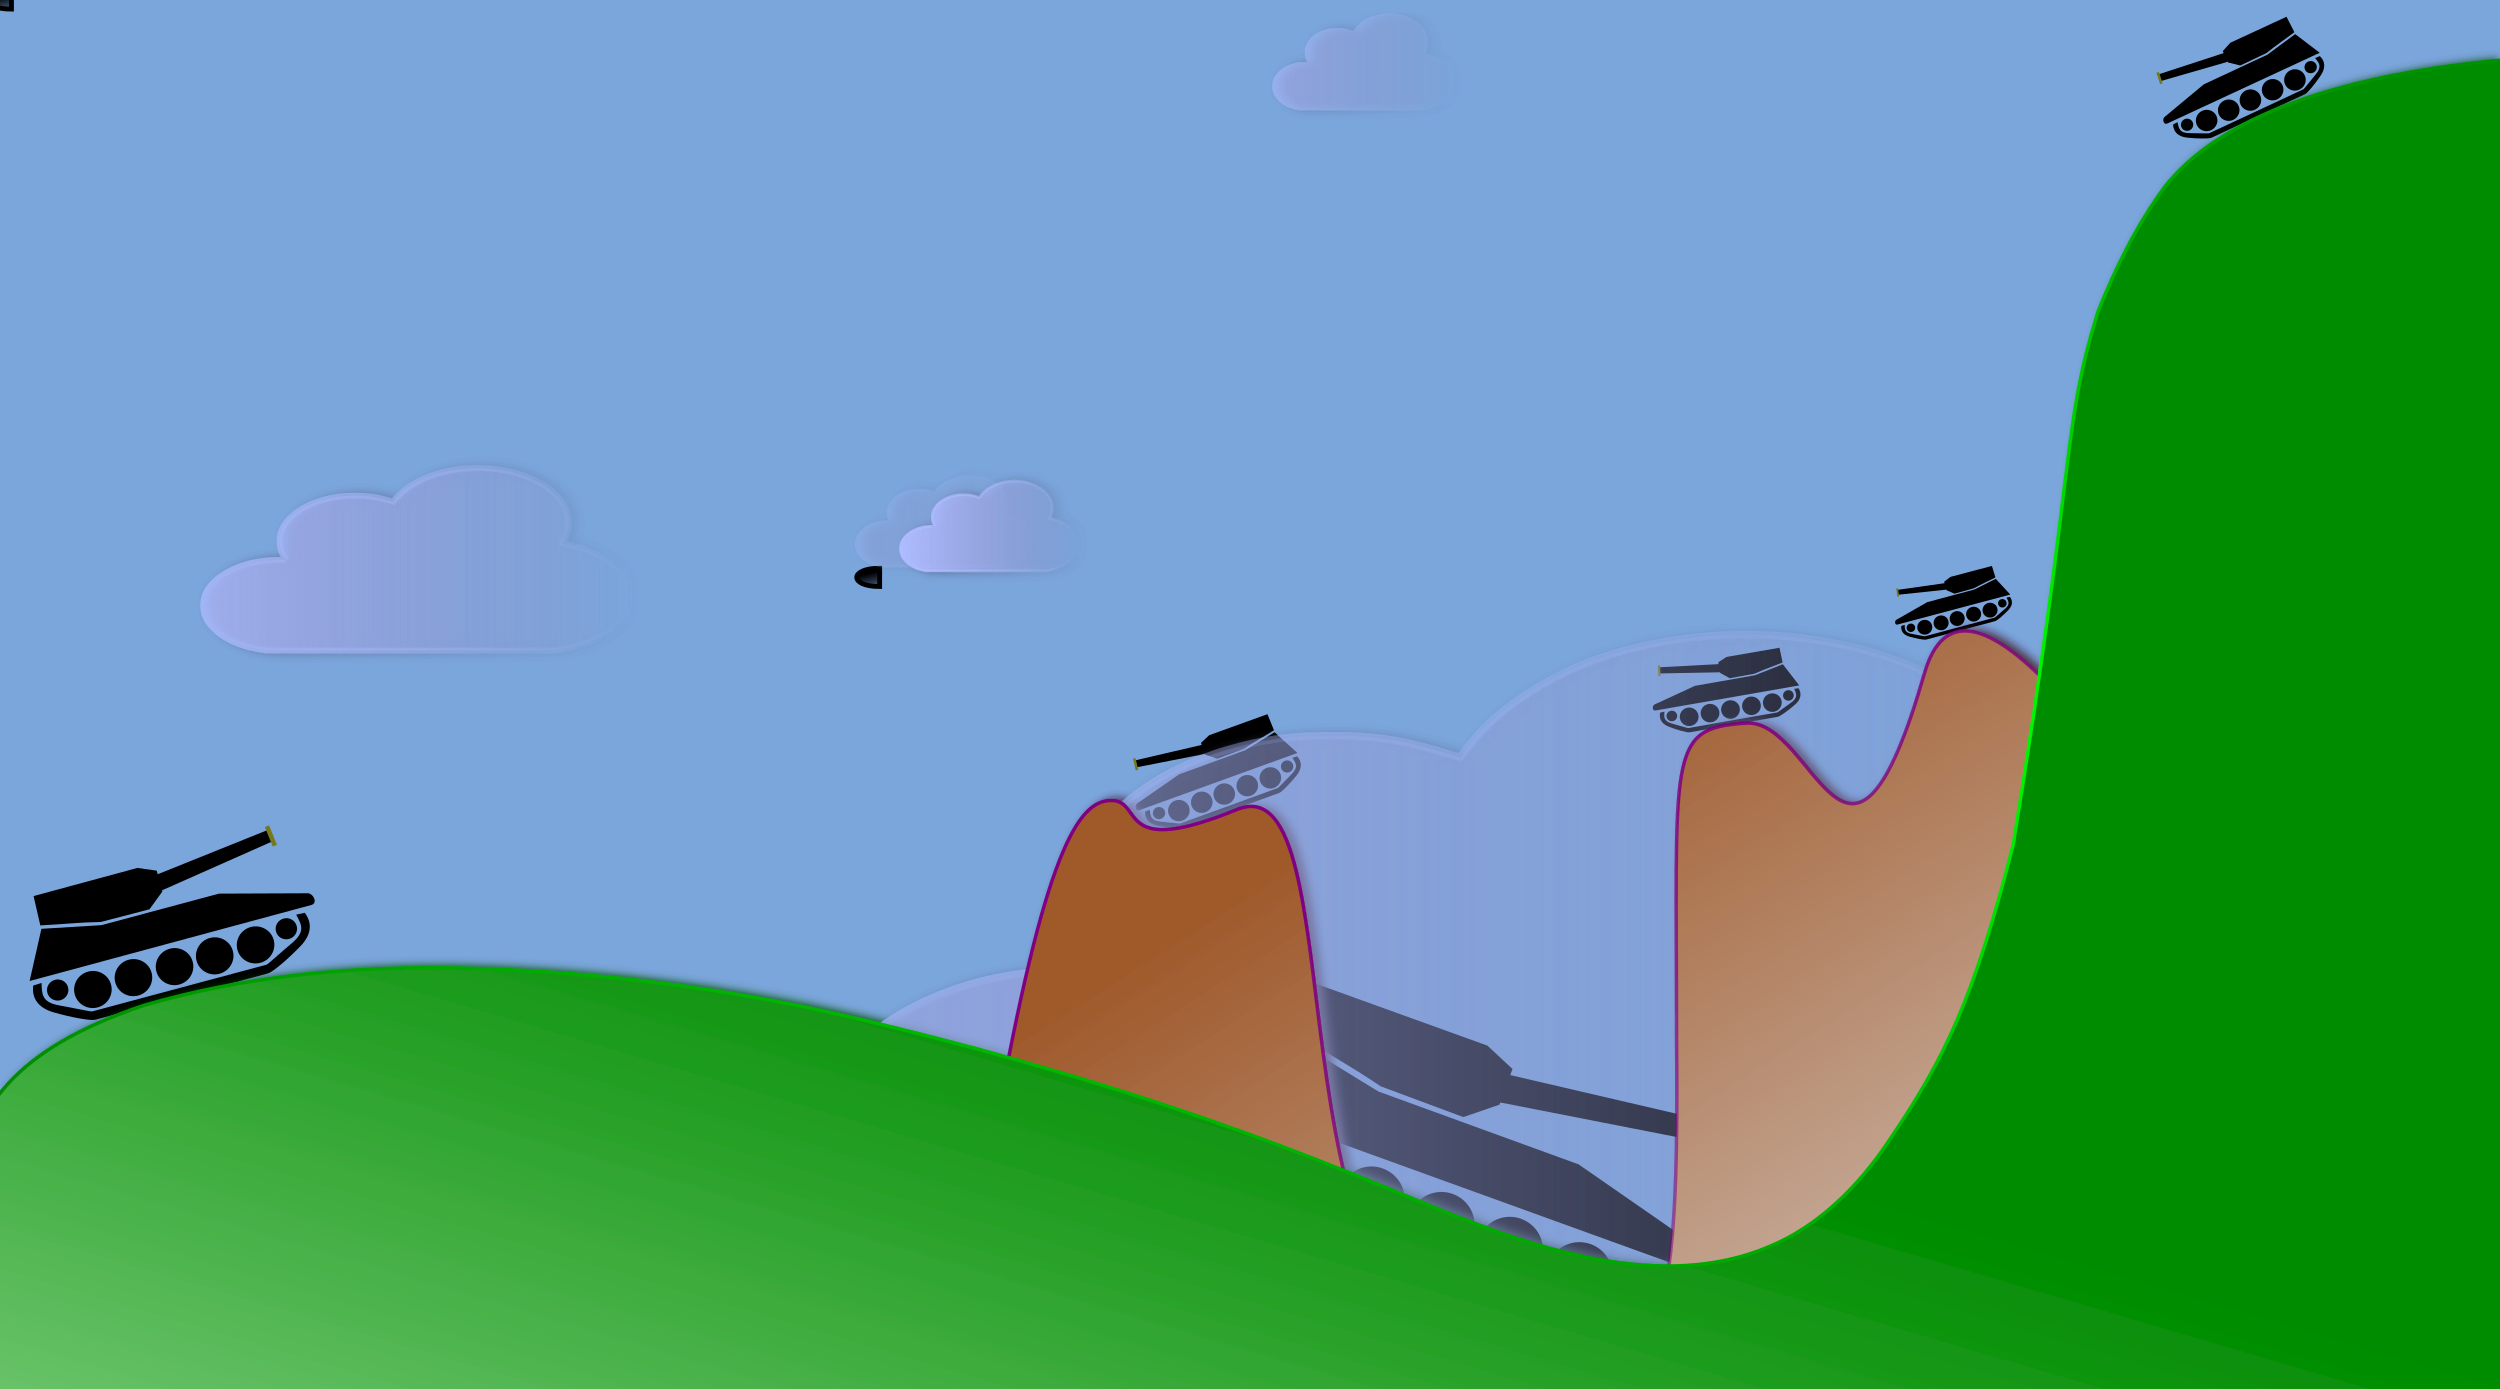
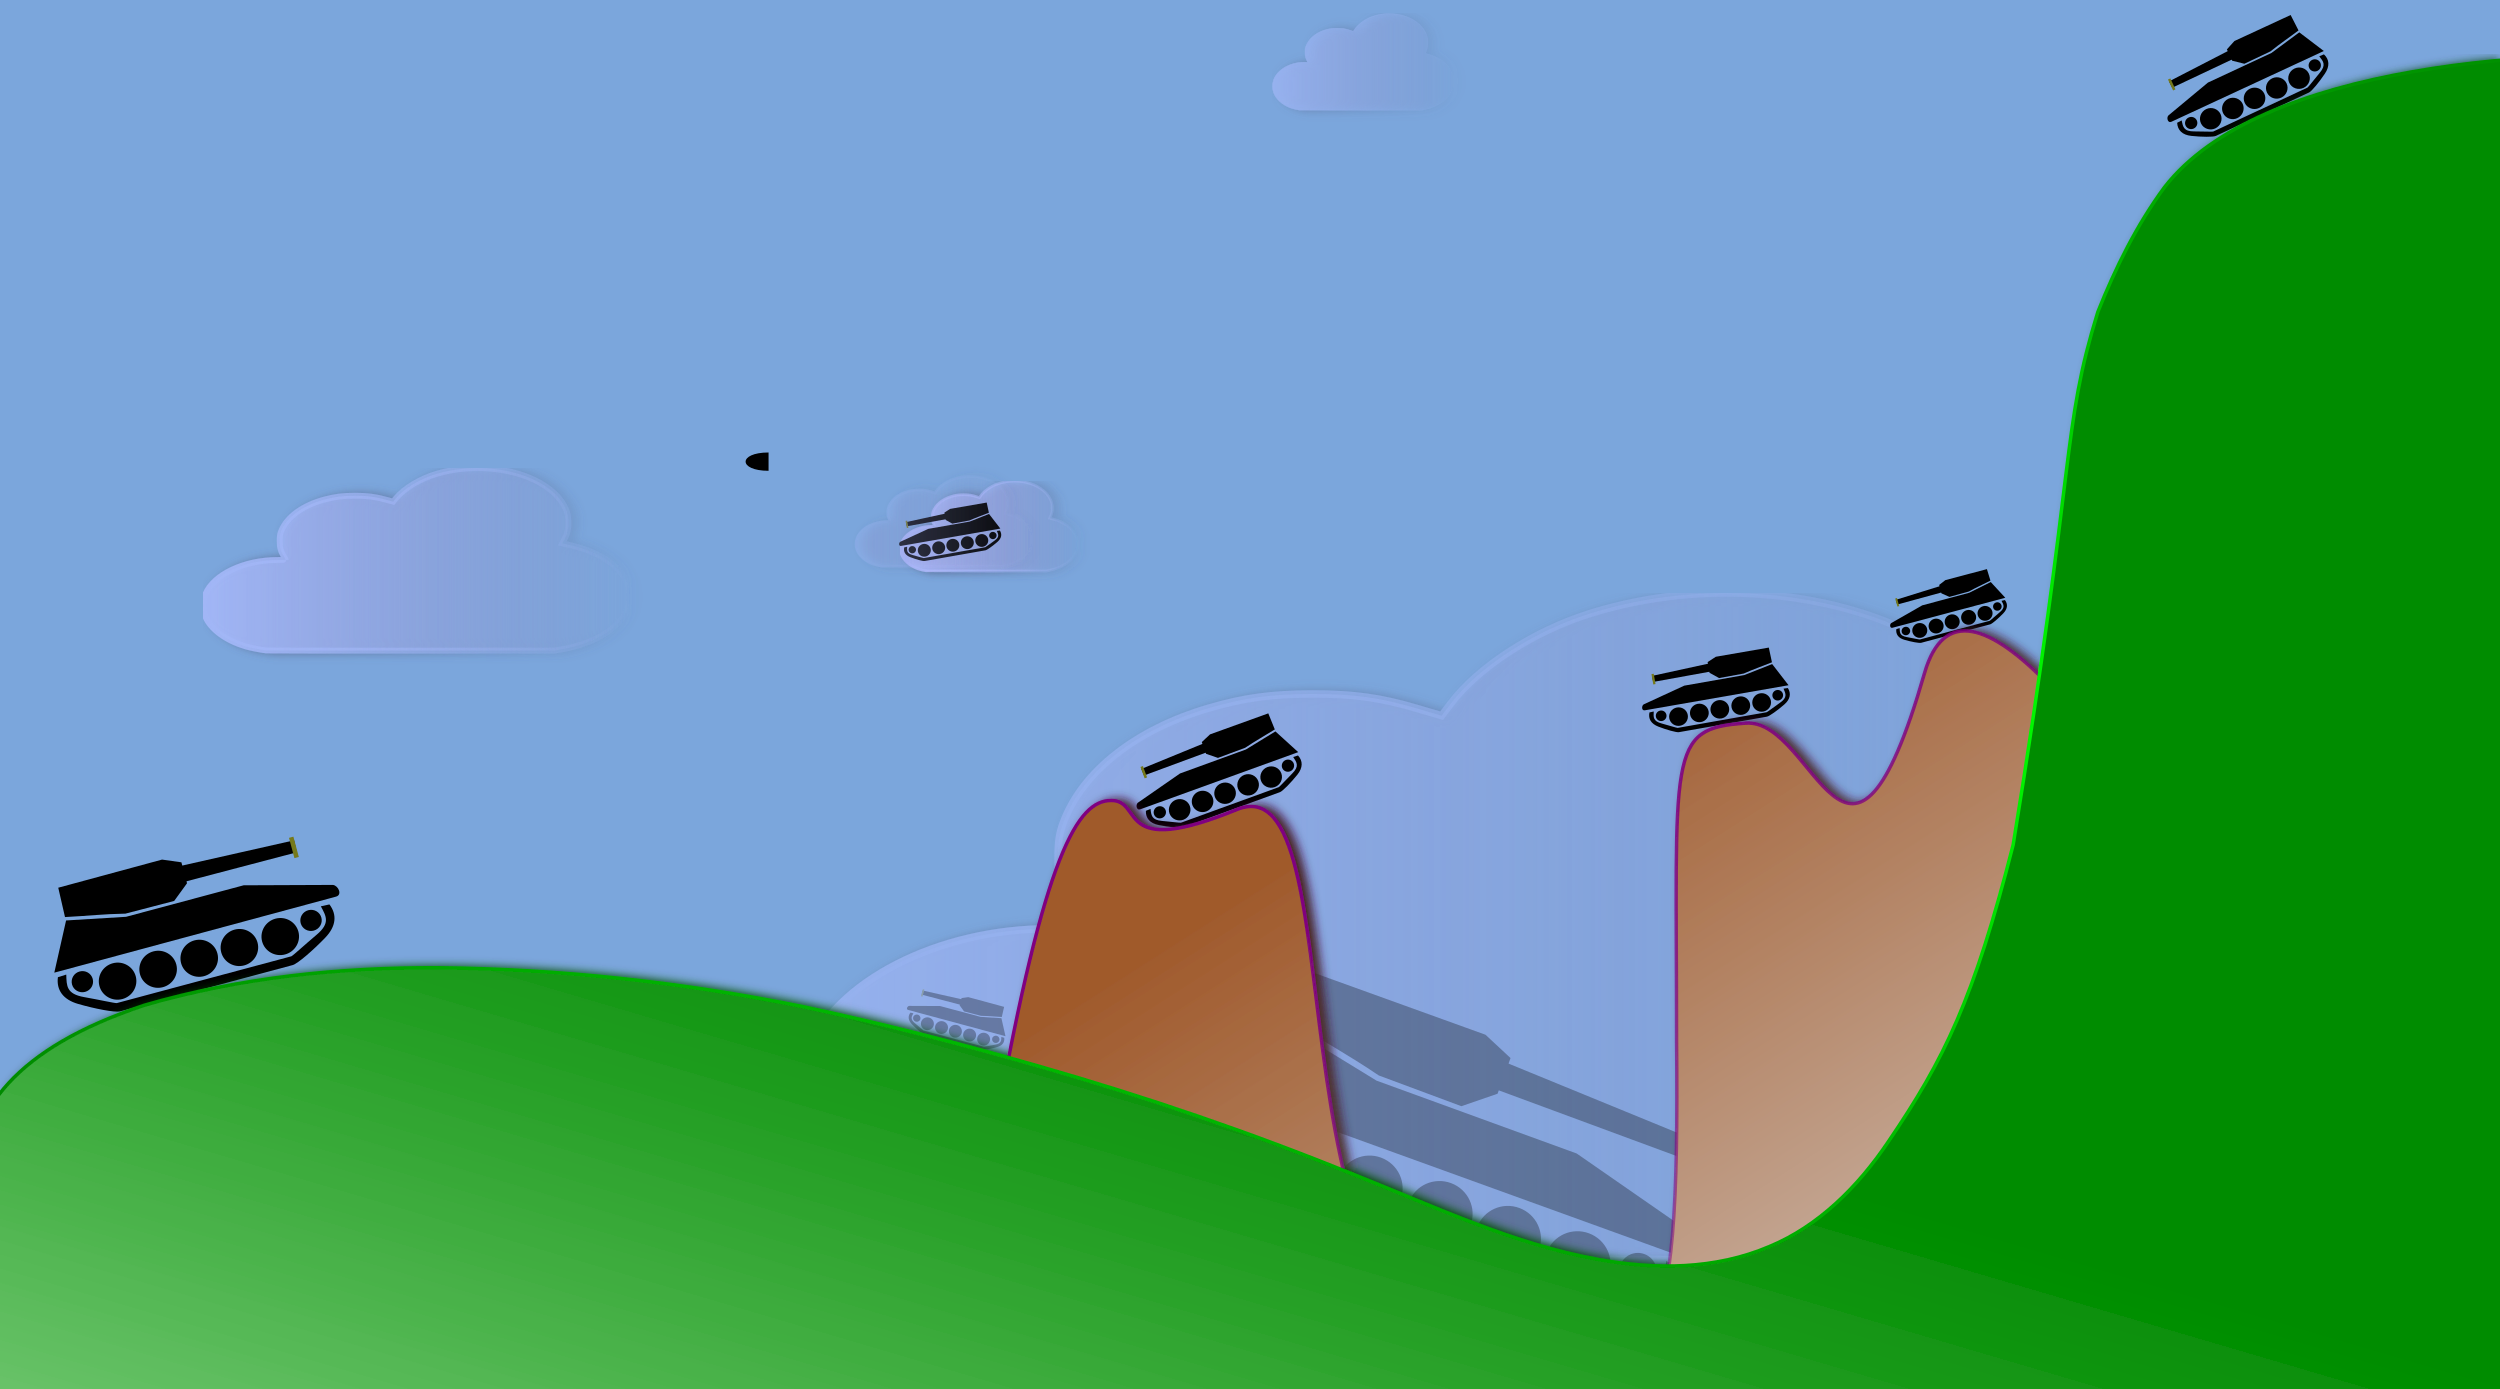
<svg xmlns="http://www.w3.org/2000/svg" xmlns:ns1="http://www.openswatchbook.org/uri/2009/osb" xmlns:xlink="http://www.w3.org/1999/xlink" width="1080" height="600" viewBox="0 0 1080 600" id="svg3434" version="1.1" style="enable-background:new">
  <defs id="defs3436">
+     <style type="text/css" id="style4903">
+           // 
+           .tank.cloud {
+             opacity:0.15;
+           }
+           .tank.fog {
+             opacity:0.3;
+           }
+           .arc20 .cannon-group {
+             transform: rotate(-20deg);
+           }
+ 		// </style>
    <filter id="dropShadow" x="0" y="0" width="2" height="2">
      <feOffset result="offOut" in="SourceGraphic" dx="3" dy="0" id="feOffset5225" />
      <feColorMatrix result="matrixOut" in="offOut" type="matrix" values="0.2 0 0 0 0 0 0.2 0 0 0 0 0 0.2 0 0 0 0 0 1 0" id="feColorMatrix5227" />
      <feGaussianBlur result="blurOut" in="matrixOut" stdDeviation="2" id="feGaussianBlur5229" />
      <feBlend in="SourceGraphic" in2="blurOut" mode="normal" id="feBlend5231" />
    </filter>
    <linearGradient id="linearGradient10802">
      <stop style="stop-color:#aebbff;stop-opacity:1;" offset="0" id="stop10804" />
      <stop style="stop-color:#aebbff;stop-opacity:0;" offset="1" id="stop10806" />
    </linearGradient>
    <linearGradient id="hill1-gradient">
      <stop style="stop-color:#008c00;stop-opacity:1;" offset="0" id="stop4170" />
      <stop style="stop-color:#ddffdd;stop-opacity:1;" offset="1" id="stop4172" />
    </linearGradient>
    <linearGradient id="hill2-gradient">
      <stop style="stop-color:#a05a2c;stop-opacity:1;" offset="0" id="stop8143" />
      <stop style="stop-color:#DDD;stop-opacity:1;" offset="1" id="stop8145" />
    </linearGradient>
    <linearGradient id="linearGradient8133">
      <stop style="stop-color:#800080;stop-opacity:1;" offset="0" id="stop8135" />
      <stop style="stop-color:#800080;stop-opacity:0;" offset="1" id="stop8137" />
    </linearGradient>
    <marker orient="auto" refY="0" refX="0" id="Arrow1Sstart" style="overflow:visible">
      <path id="path7152" d="M 0,0 5,-5 -12.5,0 5,5 0,0 Z" style="fill-rule:evenodd;stroke:#000000;stroke-width:1pt" transform="matrix(0.2,0,0,0.2,1.2,0)" />
    </marker>
    <marker orient="auto" refY="0" refX="0" id="Arrow1Lstart" style="overflow:visible">
      <path id="path7140" d="M 0,0 5,-5 -12.5,0 5,5 0,0 Z" style="fill-rule:evenodd;stroke:#000000;stroke-width:1pt" transform="matrix(0.8,0,0,0.8,10,0)" />
    </marker>
    <linearGradient id="linearGradient5715" ns1:paint="solid">
      <stop style="stop-color:#000000;stop-opacity:1;" offset="0" id="stop5717" />
    </linearGradient>
    <linearGradient id="linearGradient5705" ns1:paint="gradient">
      <stop style="stop-color:#000000;stop-opacity:1;" offset="0" id="stop5707" />
      <stop style="stop-color:#000000;stop-opacity:0;" offset="1" id="stop5709" />
    </linearGradient>
    <linearGradient id="hill1-border">
      <stop style="stop-color:#00ff00;stop-opacity:1;" offset="0" id="stop6716" />
      <stop style="stop-color:#008800;stop-opacity:1;" offset="1" id="stop6718" />
    </linearGradient>
    <linearGradient xlink:href="#linearGradient8133" id="linearGradient8139" x1="607.207" y1="214.728" x2="851.095" y2="596.157" gradientUnits="userSpaceOnUse" />
    <linearGradient xlink:href="#hill2-gradient" id="linearGradient8147" x1="607.207" y1="214.728" x2="851.095" y2="596.157" gradientUnits="userSpaceOnUse" />
    <linearGradient xlink:href="#hill1-gradient" id="linearGradient4174" x1="658.065" y1="344.86" x2="473.438" y2="971.53" gradientUnits="userSpaceOnUse" gradientTransform="translate(2,0)" />
    <radialGradient xlink:href="#hill1-border" id="radialGradient10125" cx="798.483" cy="182" fx="798.483" fy="182" r="938.177" gradientTransform="matrix(1,0,0,0.3462933,2,118.9748)" gradientUnits="userSpaceOnUse" />
    <linearGradient xlink:href="#linearGradient10802" id="linearGradient10812" x1="301.668" y1="197.699" x2="379.355" y2="197.699" gradientUnits="userSpaceOnUse" gradientTransform="matrix(2.407203,0,0,2.031175,-639.7833,-287.9205)" />
    <linearGradient xlink:href="#linearGradient10802" id="linearGradient10816" x1="301.668" y1="197.699" x2="379.355" y2="197.699" gradientUnits="userSpaceOnUse" gradientTransform="matrix(2.407203,0,0,2.031175,-639.7833,-287.9205)" />
-     <linearGradient xlink:href="#linearGradient10802" id="linearGradient10812-6" x1="301.668" y1="197.699" x2="379.355" y2="197.699" gradientUnits="userSpaceOnUse" gradientTransform="matrix(8.135197,0,0,7.416941,-2105.421,-1176.156)" />
-     <linearGradient xlink:href="#linearGradient10802" id="linearGradient10816-4" x1="301.668" y1="197.699" x2="379.355" y2="197.699" gradientUnits="userSpaceOnUse" gradientTransform="matrix(8.135197,0,0,7.416941,-2105.421,-1176.156)" />
+     <linearGradient xlink:href="#linearGradient10802" id="linearGradient10812-6" x1="301.668" y1="197.699" x2="379.355" y2="197.699" gradientUnits="userSpaceOnUse" gradientTransform="matrix(8.135197,0,0,7.416941,-2113.421,-1066.156)" />
+     <linearGradient xlink:href="#linearGradient10802" id="linearGradient10816-4" x1="301.668" y1="197.699" x2="379.355" y2="197.699" gradientUnits="userSpaceOnUse" gradientTransform="matrix(8.135197,0,0,7.416941,-2113.421,-1066.156)" />
    <linearGradient xlink:href="#linearGradient10802" id="linearGradient10812-9" x1="301.668" y1="197.699" x2="379.355" y2="197.699" gradientUnits="userSpaceOnUse" gradientTransform="matrix(1.024006,0,0,1.074287,240.2209,-313.6462)" />
    <linearGradient xlink:href="#linearGradient10802" id="linearGradient10816-3" x1="301.668" y1="197.699" x2="379.355" y2="197.699" gradientUnits="userSpaceOnUse" gradientTransform="matrix(1.024006,0,0,1.074287,240.2209,-313.6462)" />
    <linearGradient xlink:href="#linearGradient10802" id="linearGradient10812-7" x1="301.668" y1="197.699" x2="379.355" y2="197.699" gradientUnits="userSpaceOnUse" gradientTransform="translate(67.58998,-100.4654)" />
    <linearGradient xlink:href="#linearGradient10802" id="linearGradient10816-2" x1="301.668" y1="197.699" x2="379.355" y2="197.699" gradientUnits="userSpaceOnUse" gradientTransform="translate(67.58998,-100.4654)" />
    <linearGradient xlink:href="#linearGradient10802" id="linearGradient10812-7-7" x1="301.668" y1="197.699" x2="379.355" y2="197.699" gradientUnits="userSpaceOnUse" gradientTransform="translate(86.78288,-98.4451)" />
    <linearGradient xlink:href="#linearGradient10802" id="linearGradient10816-2-1" x1="301.668" y1="197.699" x2="379.355" y2="197.699" gradientUnits="userSpaceOnUse" gradientTransform="translate(86.78288,-98.4451)" />
-     <linearGradient xlink:href="#linearGradient5705" id="linearGradient4657" gradientUnits="userSpaceOnUse" gradientTransform="matrix(2,0,0,2,-6.000003,-45.00002)" x1="4.864502e-008" y1="22.5" x2="1.439" y2="28" />
    <linearGradient xlink:href="#linearGradient5705" id="linearGradient4663" gradientUnits="userSpaceOnUse" gradientTransform="matrix(2,0,0,2,-2.84729e-6,550)" x1="4.864502e-008" y1="22.5" x2="1.439" y2="28" />
+     <linearGradient xlink:href="#linearGradient5705" id="linearGradient4858" gradientUnits="userSpaceOnUse" gradientTransform="matrix(2,0,0,2,-6.000003,-45.00002)" x1="4.864502e-008" y1="22.5" x2="1.439" y2="28" />
  </defs>
-   <g id="sky" style="display:inline">
-     <rect style="opacity:1;fill:#7ba6dc;fill-opacity:1;fill-rule:nonzero;stroke:none;stroke-width:8.448;stroke-linecap:butt;stroke-linejoin:bevel;stroke-miterlimit:4;stroke-dasharray:none;stroke-dashoffset:0;stroke-opacity:1" id="rect5836" width="1080" height="600" x="7.6293945e-006" y="-7.6293945e-006" />
+   <defs>
+     <g class="tank" id="tank-template">
+       <path d="m -25.918,12.174 21.744,0.156 7.339,-5.947 0,-9.367 -7.776,-3.302 -46.453,0.13 -0.467,13.003 c 10.068,2.153 16.281,3 25.612,5.328 z" style="display:inline;overflow:visible;visibility:visible;fill:#000000;fill-opacity:1;fill-rule:nonzero;stroke:none;stroke-width:1.1;stroke-linecap:round;stroke-linejoin:miter;stroke-miterlimit:4;stroke-dasharray:none;stroke-dashoffset:0;stroke-opacity:1;marker:none;enable-background:new" id="path5534-1-2" />
+       <path d="m 63.863,28.625 -126.071,0.222 10.751,-20.458 25.427,5.178 52.606,0 37.286,9.823 c 2.197,0.875 2.925,5.235 0,5.235 z" style="display:inline;overflow:visible;visibility:visible;fill:#000000;fill-opacity:1;fill-rule:nonzero;stroke:none;stroke-width:1.1;stroke-linecap:round;stroke-linejoin:miter;stroke-miterlimit:4;stroke-dasharray:none;stroke-dashoffset:0;stroke-opacity:1;marker:none;enable-background:new" id="path5536-3-0" />
+       <path d="m 27.993,39.052 c 0,4.412 3.624,7.992 8.101,8.003 4.477,0.013 8.119,-3.551 8.142,-7.963 0.024,-4.412 -3.583,-8.01 -8.06,-8.043 -4.477,-0.035 -8.137,3.511 -8.182,7.923" style="fill:#000000;fill-opacity:1;stroke-width:1.1;stroke-miterlimit:4;stroke-dasharray:none;enable-background:new" id="path1874-3-0" />
+       <path d="m 9.714,39.052 c 0,4.412 3.624,7.992 8.101,8.003 4.477,0.013 8.119,-3.551 8.142,-7.963 0.024,-4.412 -3.583,-8.01 -8.06,-8.043 -4.477,-0.035 -8.137,3.511 -8.182,7.923" style="fill:#000000;fill-opacity:1;fill-rule:evenodd;stroke:none;stroke-width:1.1;stroke-linecap:butt;stroke-linejoin:miter;stroke-miterlimit:4;stroke-dasharray:none;stroke-opacity:1;enable-background:new" id="path1876-2-7" />
+       <path d="m -8.245,39.052 c 0,4.412 3.624,7.992 8.101,8.003 4.477,0.013 8.119,-3.551 8.142,-7.963 0.024,-4.412 -3.583,-8.01 -8.06,-8.043 -4.477,-0.035 -8.137,3.511 -8.182,7.923" style="fill:#000000;fill-opacity:1;fill-rule:evenodd;stroke:none;stroke-width:1.1;stroke-linecap:butt;stroke-linejoin:miter;stroke-miterlimit:4;stroke-dasharray:none;stroke-opacity:1;enable-background:new" id="path1880-3-8" />
+       <path d="m -26.631,39.052 c 0,4.412 3.624,7.992 8.101,8.003 4.477,0.013 8.119,-3.551 8.142,-7.963 0.024,-4.412 -3.583,-8.01 -8.06,-8.043 -4.477,-0.035 -8.137,3.511 -8.182,7.923" style="fill:#000000;fill-opacity:1;fill-rule:evenodd;stroke:none;stroke-width:1.1;stroke-linecap:butt;stroke-linejoin:miter;stroke-miterlimit:4;stroke-dasharray:none;stroke-opacity:1;enable-background:new" id="path3511-3-1" />
+       <path d="m -44.875,39.471 c 0,4.412 3.624,7.992 8.101,8.003 4.477,0.013 8.119,-3.551 8.142,-7.963 0.024,-4.412 -3.583,-8.01 -8.06,-8.043 -4.477,-0.031 -8.137,3.511 -8.182,7.923" style="fill:#000000;fill-opacity:1;fill-rule:evenodd;stroke:none;stroke-width:1.1;stroke-linecap:butt;stroke-linejoin:miter;stroke-miterlimit:4;stroke-dasharray:none;stroke-opacity:1;enable-background:new" id="path1884-2-2" />
+       <path d="m -56.135,35.751 c 0,2.515 2.066,4.556 4.618,4.562 2.552,0.008 4.628,-2.024 4.641,-4.539 0.013,-2.515 -2.042,-4.566 -4.594,-4.585 -2.552,-0.021 -4.638,2.001 -4.664,4.516" style="fill:#000000;fill-opacity:1;fill-rule:evenodd;stroke:none;stroke-width:1.1;stroke-linecap:butt;stroke-linejoin:miter;stroke-miterlimit:4;stroke-dasharray:none;stroke-opacity:1;enable-background:new" id="path1886-6-2" />
+       <path d="m 46.13,35.751 c 0,2.515 2.066,4.556 4.618,4.562 2.552,0.008 4.628,-2.024 4.641,-4.539 0.012,-2.515 -2.042,-4.566 -4.594,-4.585 -2.552,-0.021 -4.638,2.001 -4.664,4.516" style="fill:#000000;fill-opacity:1;fill-rule:evenodd;stroke:none;stroke-width:1.1;stroke-linecap:butt;stroke-linejoin:miter;stroke-miterlimit:4;stroke-dasharray:none;stroke-opacity:1;enable-background:new" id="path1888-4-9" />
+       <g class="cannon-group nohit" style="display:inline" id="g4982">
+         <path d="m 52.646,0.442 -0.204,5.298 -52.772,-0.259 0.274,-7.145 52.701,2.105 z" style="display:inline;overflow:visible;visibility:visible;fill:#000000;fill-opacity:1;fill-rule:nonzero;stroke:none;stroke-width:1.1;stroke-linecap:round;stroke-linejoin:miter;stroke-miterlimit:4;stroke-dasharray:none;stroke-dashoffset:0;stroke-opacity:1;marker:none;enable-background:new" class="cannon" id="path4984" />
+         <rect y="-1.165" x="50.793" id="rect4986" style="fill:#75791b;fill-opacity:1;stroke:#7a7a39;stroke-width:0;stroke-linecap:round;stroke-linejoin:round;stroke-miterlimit:4;stroke-dasharray:none;stroke-dashoffset:0;stroke-opacity:1;enable-background:new" class="cannon-tip" width="1.968" height="9.075" />
+       </g>
+       <path d="m 56.436,30.965 3.787,0.171 c 2.109,5.17 0.352,9.9 -5.445,13.402 -6.533,3.946 -14.382,7.746 -16.656,7.804 l -77.24,0.023 c -2.274,-0.059 -10.123,-3.858 -16.656,-7.804 -5.797,-3.502 -7.553,-8.244 -5.445,-13.414 l 3.787,-0.158 c -1.139,4.837 -2.123,8.102 4.974,11.414 5.809,2.711 11.949,5.938 12.906,6.134 l 78.106,-0.01 c 0.957,-0.196 7.085,-3.435 12.894,-6.146 7.097,-3.312 6.126,-6.577 4.987,-11.414 z" style="display:inline;overflow:visible;visibility:visible;fill:#000000;fill-opacity:1;fill-rule:nonzero;stroke:none;stroke-width:1.1;stroke-linecap:round;stroke-linejoin:miter;stroke-miterlimit:4;stroke-dasharray:none;stroke-dashoffset:0;stroke-opacity:1;marker:none;enable-background:new" class="wheel-chain" id="path4871-9" />
+     </g>
+     <g id="projectile-template" transform="rotate(param(rotate))">
+       <path id="path5060" x="param(rotate)" d="m 4.956,-3.956 0,7.913 c -13.217,0 -13.217,-7.913 0,-7.913 z" style="fill:param(base);fill-opacity:1;fill-rule:evenodd;stroke:param(base);stroke-width:2.087px;stroke-linecap:butt;stroke-linejoin:miter;stroke-opacity:1;enable-background:new" />
+     </g>
+   </defs>
+   <g id="sky-layer" style="display:inline">
+     <rect style="opacity:1;fill:#7ba6dc;fill-opacity:1;fill-rule:nonzero;stroke:none;stroke-width:8.448;stroke-linecap:butt;stroke-linejoin:bevel;stroke-miterlimit:4;stroke-dasharray:none;stroke-dashoffset:0;stroke-opacity:1" id="sky" class="nohit" width="1080" height="600" x="7.6293945e-006" y="-7.6293945e-006" />
+     <path style="display:inline;opacity:0.516;fill:url(#linearGradient10812-6);fill-opacity:1;fill-rule:nonzero;stroke:url(#linearGradient10816-4);stroke-width:3.183;stroke-linecap:butt;stroke-linejoin:miter;stroke-miterlimit:4;stroke-dasharray:none;stroke-dashoffset:0;stroke-opacity:1;filter:url(#dropShadow);enable-background:new" d="m 437.52,543.884 c -7.666,-0.898 -24.112,-4.427 -30.733,-6.595 -28.634,-9.376 -50.663,-27.058 -58.26,-46.765 -4.26,-11.051 -4.228,-24.355 0.087,-35.548 11.911,-30.896 56.534,-53.757 104.93,-53.757 6.724,0 12.225,-0.225 12.225,-0.499 0,-0.274 -1.092,-2.487 -2.426,-4.917 -4.947,-9.007 -6.275,-14.204 -6.276,-24.553 -5.1e-4,-7.79 0.485,-11.123 2.337,-16.038 8.307,-22.047 31.398,-40.154 62.93,-49.346 15.206,-4.433 27.132,-6.054 44.616,-6.066 17.848,-0.015 29.411,1.588 45.182,6.25 l 10.643,3.146 3.893,-5.153 c 12.011,-15.899 35.913,-31.39 60.121,-38.964 76.716,-24.003 166.281,2.563 188.003,55.763 2.653,6.497 3.266,9.557 3.682,18.363 0.564,11.958 -0.976,19.645 -5.969,29.792 l -2.93,5.954 4.311,0.998 c 29.515,6.836 50.189,16.139 66.914,30.111 11.18,9.34 19.455,20.708 24.42,33.552 2.603,6.732 3.575,22.249 1.889,30.156 -7.321,34.333 -44.501,61.882 -97.336,72.121 l -11.093,2.15 -209.04,0.102 c -114.972,0.059 -210.427,-0.059 -212.122,-0.258 z" id="cloud-4-big" class="nohit" />
+     <path transform="translate(0,128)" style="enable-background:new;display:inline;filter:url(#dropShadow);opacity:0.753;fill:url(#linearGradient10812);fill-opacity:1;fill-rule:nonzero;stroke:url(#linearGradient10816);stroke-width:2.512;stroke-linecap:butt;stroke-linejoin:miter;stroke-miterlimit:4;stroke-dasharray:none;stroke-dashoffset:0;stroke-opacity:1" d="m 115.04,152.999 c -2.268,-0.246 -7.135,-1.212 -9.094,-1.806 -8.473,-2.568 -14.991,-7.41 -17.239,-12.807 -1.261,-3.026 -1.251,-6.67 0.026,-9.735 3.524,-8.461 16.728,-14.722 31.049,-14.722 1.989,0 3.617,-0.061 3.617,-0.137 0,-0.075 -0.323,-0.681 -0.718,-1.346 -1.464,-2.467 -1.857,-3.89 -1.857,-6.724 -1.5e-4,-2.133 0.143,-3.046 0.692,-4.392 2.458,-6.038 9.291,-10.996 18.621,-13.514 4.499,-1.214 8.028,-1.658 13.202,-1.661 5.281,-0.004 8.703,0.435 13.369,1.712 l 3.149,0.862 1.152,-1.411 c 3.554,-4.354 10.627,-8.596 17.79,-10.671 22.7,-6.573 49.203,0.702 55.63,15.271 0.785,1.779 0.967,2.617 1.09,5.029 0.167,3.275 -0.289,5.38 -1.766,8.159 l -0.867,1.631 1.276,0.273 c 8.734,1.872 14.851,4.42 19.8,8.246 3.308,2.558 5.757,5.671 7.226,9.188 0.77,1.844 1.058,6.093 0.559,8.258 -2.166,9.402 -13.168,16.947 -28.802,19.751 l -3.283,0.589 -61.855,0.028 c -34.02,0.016 -62.265,-0.016 -62.767,-0.071 z" id="cloud-1" class="nohit" />
+     <path transform="translate(0,128)" style="enable-background:new;display:inline;filter:url(#dropShadow);opacity:0.538;fill:url(#linearGradient10812-9);fill-opacity:1;fill-rule:nonzero;stroke:url(#linearGradient10816-3);stroke-width:0.215;stroke-linecap:butt;stroke-linejoin:miter;stroke-miterlimit:4;stroke-dasharray:none;stroke-dashoffset:0;stroke-opacity:1" d="m 561.317,-80.444 c -0.965,-0.13 -3.035,-0.641 -3.869,-0.955 -3.604,-1.358 -6.377,-3.919 -7.333,-6.774 -0.536,-1.601 -0.532,-3.528 0.011,-5.149 1.499,-4.475 7.116,-7.786 13.208,-7.786 0.846,0 1.539,-0.033 1.539,-0.072 0,-0.04 -0.137,-0.36 -0.305,-0.712 -0.623,-1.305 -0.79,-2.057 -0.79,-3.556 -6e-5,-1.128 0.061,-1.611 0.294,-2.323 1.046,-3.193 3.952,-5.816 7.921,-7.147 1.914,-0.642 3.415,-0.877 5.616,-0.879 2.247,-0.002 3.702,0.23 5.687,0.905 l 1.34,0.456 0.49,-0.746 c 1.512,-2.303 4.52,-4.547 7.568,-5.644 9.657,-3.477 20.93,0.371 23.665,8.077 0.334,0.941 0.411,1.384 0.463,2.66 0.071,1.732 -0.123,2.845 -0.751,4.315 l -0.369,0.862 0.543,0.145 c 3.715,0.99 6.317,2.338 8.423,4.361 1.407,1.353 2.449,2.999 3.074,4.86 0.328,0.975 0.45,3.223 0.238,4.368 -0.921,4.973 -5.601,8.963 -12.252,10.446 l -1.396,0.311 -26.313,0.015 c -14.472,0.009 -26.487,-0.009 -26.701,-0.037 z" id="cloud-2" class="nohit" />
+     <path transform="translate(0,128)" style="enable-background:new;display:inline;filter:url(#dropShadow);opacity:1;fill:url(#linearGradient10812-7-7);fill-opacity:1;fill-rule:nonzero;stroke:url(#linearGradient10816-2-1);stroke-width:1.136;stroke-linecap:butt;stroke-linejoin:miter;stroke-miterlimit:4;stroke-dasharray:none;stroke-dashoffset:0;stroke-opacity:1" d="m 400.351,118.631 c -0.942,-0.121 -2.964,-0.597 -3.778,-0.889 -3.52,-1.264 -6.228,-3.648 -7.161,-6.305 -0.524,-1.49 -0.52,-3.284 0.011,-4.793 1.464,-4.166 6.949,-7.248 12.898,-7.248 0.826,0 1.503,-0.03 1.503,-0.067 0,-0.037 -0.134,-0.335 -0.298,-0.663 -0.608,-1.214 -0.771,-1.915 -0.771,-3.31 -7e-5,-1.05 0.06,-1.5 0.287,-2.162 1.021,-2.972 3.86,-5.414 7.736,-6.653 1.869,-0.598 3.335,-0.816 5.484,-0.818 2.194,-0.002 3.615,0.214 5.554,0.843 l 1.308,0.424 0.479,-0.695 c 1.476,-2.144 4.415,-4.232 7.39,-5.253 9.43,-3.236 20.44,0.346 23.11,7.518 0.326,0.876 0.402,1.289 0.453,2.476 0.069,1.612 -0.12,2.649 -0.734,4.017 l -0.36,0.803 0.53,0.135 c 3.628,0.922 6.169,2.176 8.225,4.06 1.374,1.259 2.391,2.792 3.002,4.524 0.32,0.908 0.439,3 0.232,4.066 -0.9,4.629 -5.47,8.343 -11.965,9.724 l -1.364,0.29 -25.696,0.014 c -14.133,0.008 -25.866,-0.008 -26.075,-0.035 z" id="cloud-3a" class="nohit" />
  </g>
-   <g id="sprite-templates" style1="display:none">
-     <g id="player-template" class="tank player" style="display:inline">
-       <path d="m 36.289,559.809 21.744,0.156 7.339,-5.947 0,-9.367 -7.776,-3.302 -46.453,0.13 -0.467,13.003 c 10.068,2.153 16.281,3 25.612,5.328 z" style="display:inline;overflow:visible;visibility:visible;fill:#000000;fill-opacity:1;fill-rule:nonzero;stroke:none;stroke-width:1.1;stroke-linecap:round;stroke-linejoin:miter;stroke-miterlimit:4;stroke-dasharray:none;stroke-dashoffset:0;stroke-opacity:1;marker:none;enable-background:new" id="path5534-1" />
-       <path d="M 126.071,576.26 0,576.482 l 10.751,-20.458 25.427,5.178 52.606,0 37.286,9.823 c 2.197,0.875 2.925,5.235 0,5.235 z" style="display:inline;overflow:visible;visibility:visible;fill:#000000;fill-opacity:1;fill-rule:nonzero;stroke:none;stroke-width:1.1;stroke-linecap:round;stroke-linejoin:miter;stroke-miterlimit:4;stroke-dasharray:none;stroke-dashoffset:0;stroke-opacity:1;marker:none;enable-background:new" id="path5536-3" />
-       <path d="m 90.2,586.687 c 0,4.412 3.624,7.992 8.101,8.003 4.477,0.013 8.119,-3.551 8.142,-7.963 0.024,-4.412 -3.583,-8.01 -8.06,-8.043 -4.477,-0.035 -8.137,3.511 -8.182,7.923" style="fill:#000000;fill-opacity:1;stroke-width:1.1;stroke-miterlimit:4;stroke-dasharray:none;enable-background:new" id="path1874-3" />
-       <path d="m 71.921,586.687 c 0,4.412 3.624,7.992 8.101,8.003 4.477,0.013 8.119,-3.551 8.142,-7.963 0.024,-4.412 -3.583,-8.01 -8.06,-8.043 -4.477,-0.035 -8.137,3.511 -8.182,7.923" style="fill:#000000;fill-opacity:1;fill-rule:evenodd;stroke:none;stroke-width:1.1;stroke-linecap:butt;stroke-linejoin:miter;stroke-miterlimit:4;stroke-dasharray:none;stroke-opacity:1;enable-background:new" id="path1876-2" />
-       <path d="m 53.963,586.687 c 0,4.412 3.624,7.992 8.101,8.003 4.477,0.013 8.119,-3.551 8.142,-7.963 0.024,-4.412 -3.583,-8.01 -8.06,-8.043 -4.477,-0.035 -8.137,3.511 -8.182,7.923" style="fill:#000000;fill-opacity:1;fill-rule:evenodd;stroke:none;stroke-width:1.1;stroke-linecap:butt;stroke-linejoin:miter;stroke-miterlimit:4;stroke-dasharray:none;stroke-opacity:1;enable-background:new" id="path1880-3" />
-       <path d="m 35.576,586.687 c 0,4.412 3.624,7.992 8.101,8.003 4.477,0.013 8.119,-3.551 8.142,-7.963 0.024,-4.412 -3.583,-8.01 -8.06,-8.043 -4.477,-0.035 -8.137,3.511 -8.182,7.923" style="fill:#000000;fill-opacity:1;fill-rule:evenodd;stroke:none;stroke-width:1.1;stroke-linecap:butt;stroke-linejoin:miter;stroke-miterlimit:4;stroke-dasharray:none;stroke-opacity:1;enable-background:new" id="path3511-3" />
-       <path d="m 17.333,587.106 c 0,4.412 3.624,7.992 8.101,8.003 4.477,0.013 8.119,-3.551 8.142,-7.963 0.024,-4.412 -3.583,-8.01 -8.06,-8.043 -4.477,-0.031 -8.137,3.511 -8.182,7.923" style="fill:#000000;fill-opacity:1;fill-rule:evenodd;stroke:none;stroke-width:1.1;stroke-linecap:butt;stroke-linejoin:miter;stroke-miterlimit:4;stroke-dasharray:none;stroke-opacity:1;enable-background:new" id="path1884-2" />
-       <path d="m 6.073,583.386 c 0,2.515 2.066,4.556 4.618,4.562 2.552,0.008 4.628,-2.024 4.641,-4.539 0.013,-2.515 -2.042,-4.566 -4.594,-4.585 -2.552,-0.021 -4.638,2.001 -4.664,4.516" style="fill:#000000;fill-opacity:1;fill-rule:evenodd;stroke:none;stroke-width:1.1;stroke-linecap:butt;stroke-linejoin:miter;stroke-miterlimit:4;stroke-dasharray:none;stroke-opacity:1;enable-background:new" id="path1886-6" />
-       <path d="m 108.337,583.386 c 0,2.515 2.066,4.556 4.618,4.562 2.552,0.008 4.628,-2.024 4.641,-4.539 0.012,-2.515 -2.042,-4.566 -4.594,-4.585 -2.552,-0.021 -4.638,2.001 -4.664,4.516" style="fill:#000000;fill-opacity:1;fill-rule:evenodd;stroke:none;stroke-width:1.1;stroke-linecap:butt;stroke-linejoin:miter;stroke-miterlimit:4;stroke-dasharray:none;stroke-opacity:1;enable-background:new" id="path1888-4" />
-       <g transform="translate(-120.8579,500.4903)" class="cannon-group nohit" transform1="translate(66, 56) rotate(-7)" id="g4865" style="display:inline">
-         <path d="m 237.546,39.546 0.646,5.263 -52.135,8.182 -0.871,-7.097 52.36,-6.348 z" style="display:inline;overflow:visible;visibility:visible;fill:#000000;fill-opacity:1;fill-rule:nonzero;stroke:none;stroke-width:1.1;stroke-linecap:round;stroke-linejoin:miter;stroke-miterlimit:4;stroke-dasharray:none;stroke-dashoffset:0;stroke-opacity:1;marker:none;enable-background:new" class="cannon" id="path4867" />
-         <rect y="66.555" x="229.828" height="9.075" width="1.968" class="cannon-tip" style="fill:#75791b;fill-opacity:1;stroke:#7a7a39;stroke-width:0;stroke-linecap:round;stroke-linejoin:round;stroke-miterlimit:4;stroke-dasharray:none;stroke-dashoffset:0;stroke-opacity:1;enable-background:new" transform="matrix(0.9925462,-0.1218693,0.1218693,0.9925462,0,0)" id="rect4869" />
-       </g>
-       <path d="m 118.643,578.6 3.787,0.171 c 2.109,5.17 0.352,9.9 -5.445,13.402 -6.533,3.946 -14.382,7.746 -16.656,7.804 L 23.089,600 c -2.274,-0.059 -10.123,-3.858 -16.656,-7.804 -5.797,-3.502 -7.553,-8.244 -5.445,-13.414 l 3.787,-0.158 c -1.139,4.837 -2.123,8.102 4.974,11.414 5.809,2.711 11.949,5.938 12.906,6.134 l 78.106,-0.01 c 0.957,-0.196 7.085,-3.435 12.894,-6.146 7.097,-3.312 6.126,-6.577 4.987,-11.414 z" style="display:inline;overflow:visible;visibility:visible;fill:#000000;fill-opacity:1;fill-rule:nonzero;stroke:none;stroke-width:1.1;stroke-linecap:round;stroke-linejoin:miter;stroke-miterlimit:4;stroke-dasharray:none;stroke-dashoffset:0;stroke-opacity:1;marker:none;enable-background:new" class="wheel-chain" id="path4871" />
-     </g>
-     <g class="tank enemy-tank" id="enemy-template">
-       <path d="m 36.289,559.809 21.744,0.156 7.339,-5.947 0,-9.367 -7.776,-3.302 -46.453,0.13 -0.467,13.003 c 10.068,2.153 16.281,3 25.612,5.328 z" style="display:inline;overflow:visible;visibility:visible;fill:#000000;fill-opacity:1;fill-rule:nonzero;stroke:none;stroke-width:1.1;stroke-linecap:round;stroke-linejoin:miter;stroke-miterlimit:4;stroke-dasharray:none;stroke-dashoffset:0;stroke-opacity:1;marker:none;enable-background:new" id="path5534-1-2" />
-       <path d="M 126.071,576.26 0,576.482 l 10.751,-20.458 25.427,5.178 52.606,0 37.286,9.823 c 2.197,0.875 2.925,5.235 0,5.235 z" style="display:inline;overflow:visible;visibility:visible;fill:#000000;fill-opacity:1;fill-rule:nonzero;stroke:none;stroke-width:1.1;stroke-linecap:round;stroke-linejoin:miter;stroke-miterlimit:4;stroke-dasharray:none;stroke-dashoffset:0;stroke-opacity:1;marker:none;enable-background:new" id="path5536-3-0" />
-       <path d="m 90.2,586.687 c 0,4.412 3.624,7.992 8.101,8.003 4.477,0.013 8.119,-3.551 8.142,-7.963 0.024,-4.412 -3.583,-8.01 -8.06,-8.043 -4.477,-0.035 -8.137,3.511 -8.182,7.923" style="fill:#000000;fill-opacity:1;stroke-width:1.1;stroke-miterlimit:4;stroke-dasharray:none;enable-background:new" id="path1874-3-0" />
-       <path d="m 71.921,586.687 c 0,4.412 3.624,7.992 8.101,8.003 4.477,0.013 8.119,-3.551 8.142,-7.963 0.024,-4.412 -3.583,-8.01 -8.06,-8.043 -4.477,-0.035 -8.137,3.511 -8.182,7.923" style="fill:#000000;fill-opacity:1;fill-rule:evenodd;stroke:none;stroke-width:1.1;stroke-linecap:butt;stroke-linejoin:miter;stroke-miterlimit:4;stroke-dasharray:none;stroke-opacity:1;enable-background:new" id="path1876-2-7" />
-       <path d="m 53.963,586.687 c 0,4.412 3.624,7.992 8.101,8.003 4.477,0.013 8.119,-3.551 8.142,-7.963 0.024,-4.412 -3.583,-8.01 -8.06,-8.043 -4.477,-0.035 -8.137,3.511 -8.182,7.923" style="fill:#000000;fill-opacity:1;fill-rule:evenodd;stroke:none;stroke-width:1.1;stroke-linecap:butt;stroke-linejoin:miter;stroke-miterlimit:4;stroke-dasharray:none;stroke-opacity:1;enable-background:new" id="path1880-3-8" />
-       <path d="m 35.576,586.687 c 0,4.412 3.624,7.992 8.101,8.003 4.477,0.013 8.119,-3.551 8.142,-7.963 0.024,-4.412 -3.583,-8.01 -8.06,-8.043 -4.477,-0.035 -8.137,3.511 -8.182,7.923" style="fill:#000000;fill-opacity:1;fill-rule:evenodd;stroke:none;stroke-width:1.1;stroke-linecap:butt;stroke-linejoin:miter;stroke-miterlimit:4;stroke-dasharray:none;stroke-opacity:1;enable-background:new" id="path3511-3-1" />
-       <path d="m 17.333,587.106 c 0,4.412 3.624,7.992 8.101,8.003 4.477,0.013 8.119,-3.551 8.142,-7.963 0.024,-4.412 -3.583,-8.01 -8.06,-8.043 -4.477,-0.031 -8.137,3.511 -8.182,7.923" style="fill:#000000;fill-opacity:1;fill-rule:evenodd;stroke:none;stroke-width:1.1;stroke-linecap:butt;stroke-linejoin:miter;stroke-miterlimit:4;stroke-dasharray:none;stroke-opacity:1;enable-background:new" id="path1884-2-2" />
-       <path d="m 6.073,583.386 c 0,2.515 2.066,4.556 4.618,4.562 2.552,0.008 4.628,-2.024 4.641,-4.539 0.013,-2.515 -2.042,-4.566 -4.594,-4.585 -2.552,-0.021 -4.638,2.001 -4.664,4.516" style="fill:#000000;fill-opacity:1;fill-rule:evenodd;stroke:none;stroke-width:1.1;stroke-linecap:butt;stroke-linejoin:miter;stroke-miterlimit:4;stroke-dasharray:none;stroke-opacity:1;enable-background:new" id="path1886-6-2" />
-       <path d="m 108.337,583.386 c 0,2.515 2.066,4.556 4.618,4.562 2.552,0.008 4.628,-2.024 4.641,-4.539 0.012,-2.515 -2.042,-4.566 -4.594,-4.585 -2.552,-0.021 -4.638,2.001 -4.664,4.516" style="fill:#000000;fill-opacity:1;fill-rule:evenodd;stroke:none;stroke-width:1.1;stroke-linecap:butt;stroke-linejoin:miter;stroke-miterlimit:4;stroke-dasharray:none;stroke-opacity:1;enable-background:new" id="path1888-4-9" />
-       <path d="m 116.688,540.036 0.646,5.263 -52.135,8.182 -0.871,-7.096 52.36,-6.348 z" style="display:inline;overflow:visible;visibility:visible;fill:#000000;fill-opacity:1;fill-rule:nonzero;stroke:none;stroke-width:1.1;stroke-linecap:round;stroke-linejoin:miter;stroke-miterlimit:4;stroke-dasharray:none;stroke-dashoffset:0;stroke-opacity:1;marker:none;enable-background:new" class="cannon" id="path4867-8" />
-       <rect y="548.586" x="48.877" height="9.075" width="1.968" class="cannon-tip" style="fill:#75791b;fill-opacity:1;stroke:#7a7a39;stroke-width:0;stroke-linecap:round;stroke-linejoin:round;stroke-miterlimit:4;stroke-dasharray:none;stroke-dashoffset:0;stroke-opacity:1;enable-background:new" transform="matrix(0.9925462,-0.1218693,0.1218693,0.9925462,0,0)" id="rect4869-8" />
-       <path d="m 118.643,578.6 3.787,0.171 c 2.109,5.17 0.352,9.9 -5.445,13.402 -6.533,3.946 -14.382,7.746 -16.656,7.804 L 23.089,600 c -2.274,-0.059 -10.123,-3.858 -16.656,-7.804 -5.797,-3.502 -7.553,-8.244 -5.445,-13.414 l 3.787,-0.158 c -1.139,4.837 -2.123,8.102 4.974,11.414 5.809,2.711 11.949,5.938 12.906,6.134 l 78.106,-0.01 c 0.957,-0.196 7.085,-3.435 12.894,-6.146 7.097,-3.312 6.126,-6.577 4.987,-11.414 z" style="display:inline;overflow:visible;visibility:visible;fill:#000000;fill-opacity:1;fill-rule:nonzero;stroke:none;stroke-width:1.1;stroke-linecap:round;stroke-linejoin:miter;stroke-miterlimit:4;stroke-dasharray:none;stroke-dashoffset:0;stroke-opacity:1;marker:none;enable-background:new" class="wheel-chain" id="path4871-9" />
-     </g>
-     <g width="100%" height="100%" id="projectile-template">
-       <path id="path5060" y="20" x="20" d="m 4.956,-3.956 0,7.913 c -13.217,0 -13.217,-7.913 0,-7.913 z" style="fill:url(#linearGradient4657);fill-opacity:1;fill-rule:evenodd;stroke:#000000;stroke-width:2.087px;stroke-linecap:butt;stroke-linejoin:miter;stroke-opacity:1;enable-background:new" />
-     </g>
-   </g>
-   <g id="sprites" height="100%" width="100%">
-     <use xlink:href="#projectile-template" x="50" y="50" id="projectile1" class="projectile" transform="translate(325.0629,199.4297)" width="100%" height="100%" />
-     <use xlink:href="#player-template" x="0" y="0" id="player" class="usertank" transform="matrix(0.9659258,-0.258819,0.258819,0.9659258,-136.409,-133.0478)" width="100%" height="100%" />
-     <use xlink:href="#enemy-template" id="enemy1" transform="matrix(-0.4924039,0.08682409,0.08682409,0.4924039,727.205,12.23374)" x="0" y="0" width="100%" height="100%" />
-     <use xlink:href="#enemy-template" id="enemy2" transform="matrix(-0.541263,0.1970036,0.1970036,0.541263,446.8988,13.24697)" x="0" y="0" width="100%" height="100%" />
-     <use style="enable-background:new" xlink:href="#enemy-template" id="enemy1-8" transform="matrix(-0.3863703,0.1035276,0.1035276,0.3863703,808.7487,34.10914)" x="0" y="0" width="100%" height="100%" />
-     <use style="enable-background:new" xlink:href="#enemy-template" id="enemy2-9" transform="matrix(1.644086,0.5983985,-0.5983985,1.644086,871.831,-472.7733)" x="0" y="0" width="100%" height="100%" />
-     <use style="enable-background:new" xlink:href="#enemy-template" id="enemy2-5" transform="matrix(-0.5220333,0.2434281,0.2434281,0.5220333,861.7763,-278.1517)" x="0" y="0" width="100%" height="100%" />
+   <g id="sprites" height="100%" width="100%" style="display:inline;">
+     <use xlink:href="#projectile-template" class="projectile" transform="translate(327.0629,199.4297)" id="projectile1">
+       <param name="rotate" value="-135" />
+       <param name="base" value="brown" />
+     </use>
+     <use xlink:href="#tank-template" x="0" y="0" id="player" class="usertank" transform="matrix(0.9659258,-0.258819,0.258819,0.9659258,76.08177,376.2198)" width="100%" height="100%" style="" />
+     <use xlink:href="#tank-template" class="arc20" id="enemy1" transform="matrix(-0.4924039,0.08682409,0.08682409,0.4924039,739.5117,287.2144)" x="0" y="0" width="100%" height="100%" style="" />
+     <use xlink:href="#tank-template" id="enemy2" class="tank" transform="matrix(-0.541263,0.1970036,0.1970036,0.541263,521.4734,321.5637)" x="0" y="0" width="100%" height="100%" style="" />
+     <use style="enable-background:new" xlink:href="#tank-template" id="enemy1-8" class="tank" transform="matrix(-0.3863703,0.1035276,0.1035276,0.3863703,839.2525,253.5238)" x="0" y="0" width="100%" height="100%" />
+     <use style="enable-background:new" xlink:href="#tank-template" id="enemy2-9-large" class="tank fog" transform="matrix(1.644086,0.5983985,-0.5983985,1.644086,645.5568,460.1032)" x="0" y="0" width="100%" height="100%" />
+     <use style="enable-background:new" xlink:href="#tank-template" id="enemy2-5" class="tank" transform="matrix(-0.5220333,0.2434281,0.2434281,0.5220333,964.3932,22.12192)" x="0" y="0" width="100%" height="100%" />
+     <use style="display:inline;enable-background:new" xlink:href="#tank-template" id="enemy2-2" class="tank fog" transform="matrix(-0.333824,-0.08944786,-0.08944786,0.333824,416.1853,432.4495)" x="0" y="0" width="100%" height="100%" />
+     <use style="display:inline;enable-background:new;" xlink:href="#tank-template" id="enemy2-2-7-cloud" class="tank cloud" transform="matrix(-0.3403496,0.06001281,0.06001281,0.3403496,409.2422,222.2617)" x="0" y="0" width="100%" height="100%" />
  </g>
  <g id="layer1" transform="translate(0,128)" style="display:inline;filter:url(#dropShadow)">
-     <path style="opacity:0.516;fill:url(#linearGradient10812-6);fill-opacity:1;fill-rule:nonzero;stroke:url(#linearGradient10816-4);stroke-width:3.183;stroke-linecap:butt;stroke-linejoin:miter;stroke-miterlimit:4;stroke-dasharray:none;stroke-dashoffset:0;stroke-opacity:1" d="m 445.52,433.884 c -7.666,-0.898 -24.112,-4.427 -30.733,-6.595 -28.634,-9.376 -50.663,-27.058 -58.26,-46.765 -4.26,-11.051 -4.228,-24.355 0.087,-35.548 11.911,-30.896 56.534,-53.757 104.93,-53.757 6.724,0 12.225,-0.225 12.225,-0.499 0,-0.274 -1.092,-2.487 -2.426,-4.917 -4.947,-9.007 -6.275,-14.204 -6.276,-24.553 -5.1e-4,-7.79 0.485,-11.123 2.337,-16.038 8.307,-22.047 31.398,-40.154 62.93,-49.346 15.206,-4.433 27.132,-6.054 44.616,-6.066 17.848,-0.015 29.411,1.588 45.182,6.25 l 10.643,3.146 3.893,-5.153 c 12.011,-15.899 35.913,-31.39 60.121,-38.964 76.716,-24.003 166.281,2.563 188.003,55.763 2.653,6.497 3.266,9.557 3.682,18.363 0.564,11.958 -0.976,19.645 -5.969,29.792 l -2.93,5.954 4.311,0.998 c 29.515,6.836 50.189,16.139 66.914,30.111 11.18,9.34 19.455,20.708 24.42,33.552 2.603,6.732 3.575,22.249 1.889,30.156 -7.321,34.333 -44.501,61.882 -97.336,72.121 l -11.093,2.15 -209.04,0.102 c -114.972,0.059 -210.427,-0.059 -212.122,-0.258 z" id="cloud-4-big" class="nohit" />
-     <path style="opacity:0.753;fill:url(#linearGradient10812);fill-opacity:1;fill-rule:nonzero;stroke:url(#linearGradient10816);stroke-width:2.512;stroke-linecap:butt;stroke-linejoin:miter;stroke-miterlimit:4;stroke-dasharray:none;stroke-dashoffset:0;stroke-opacity:1" d="m 115.04,152.999 c -2.268,-0.246 -7.135,-1.212 -9.094,-1.806 -8.473,-2.568 -14.991,-7.41 -17.239,-12.807 -1.261,-3.026 -1.251,-6.67 0.026,-9.735 3.524,-8.461 16.728,-14.722 31.049,-14.722 1.989,0 3.617,-0.061 3.617,-0.137 0,-0.075 -0.323,-0.681 -0.718,-1.346 -1.464,-2.467 -1.857,-3.89 -1.857,-6.724 -1.5e-4,-2.133 0.143,-3.046 0.692,-4.392 2.458,-6.038 9.291,-10.996 18.621,-13.514 4.499,-1.214 8.028,-1.658 13.202,-1.661 5.281,-0.004 8.703,0.435 13.369,1.712 l 3.149,0.862 1.152,-1.411 c 3.554,-4.354 10.627,-8.596 17.79,-10.671 22.7,-6.573 49.203,0.702 55.63,15.271 0.785,1.779 0.967,2.617 1.09,5.029 0.167,3.275 -0.289,5.38 -1.766,8.159 l -0.867,1.631 1.276,0.273 c 8.734,1.872 14.851,4.42 19.8,8.246 3.308,2.558 5.757,5.671 7.226,9.188 0.77,1.844 1.058,6.093 0.559,8.258 -2.166,9.402 -13.168,16.947 -28.802,19.751 l -3.283,0.589 -61.855,0.028 c -34.02,0.016 -62.265,-0.016 -62.767,-0.071 z" id="cloud-1" class="nohit" />
-     <path style="opacity:0.538;fill:url(#linearGradient10812-9);fill-opacity:1;fill-rule:nonzero;stroke:url(#linearGradient10816-3);stroke-width:0.215;stroke-linecap:butt;stroke-linejoin:miter;stroke-miterlimit:4;stroke-dasharray:none;stroke-dashoffset:0;stroke-opacity:1" d="m 561.317,-80.444 c -0.965,-0.13 -3.035,-0.641 -3.869,-0.955 -3.604,-1.358 -6.377,-3.919 -7.333,-6.774 -0.536,-1.601 -0.532,-3.528 0.011,-5.149 1.499,-4.475 7.116,-7.786 13.208,-7.786 0.846,0 1.539,-0.033 1.539,-0.072 0,-0.04 -0.137,-0.36 -0.305,-0.712 -0.623,-1.305 -0.79,-2.057 -0.79,-3.556 -6e-5,-1.128 0.061,-1.611 0.294,-2.323 1.046,-3.193 3.952,-5.816 7.921,-7.147 1.914,-0.642 3.415,-0.877 5.616,-0.879 2.247,-0.002 3.702,0.23 5.687,0.905 l 1.34,0.456 0.49,-0.746 c 1.512,-2.303 4.52,-4.547 7.568,-5.644 9.657,-3.477 20.93,0.371 23.665,8.077 0.334,0.941 0.411,1.384 0.463,2.66 0.071,1.732 -0.123,2.845 -0.751,4.315 l -0.369,0.862 0.543,0.145 c 3.715,0.99 6.317,2.338 8.423,4.361 1.407,1.353 2.449,2.999 3.074,4.86 0.328,0.975 0.45,3.223 0.238,4.368 -0.921,4.973 -5.601,8.963 -12.252,10.446 l -1.396,0.311 -26.313,0.015 c -14.472,0.009 -26.487,-0.009 -26.701,-0.037 z" id="cloud-2" class="nohit" />
    <path style="opacity:0.228;fill:url(#linearGradient10812-7);fill-opacity:1;fill-rule:nonzero;stroke:url(#linearGradient10816-2);stroke-width:1.136;stroke-linecap:butt;stroke-linejoin:miter;stroke-miterlimit:4;stroke-dasharray:none;stroke-dashoffset:0;stroke-opacity:1" d="m 381.158,116.611 c -0.942,-0.121 -2.964,-0.597 -3.778,-0.889 -3.52,-1.264 -6.228,-3.648 -7.161,-6.305 -0.524,-1.49 -0.52,-3.284 0.011,-4.793 1.464,-4.166 6.949,-7.248 12.898,-7.248 0.826,0 1.503,-0.03 1.503,-0.067 0,-0.037 -0.134,-0.335 -0.298,-0.663 -0.608,-1.214 -0.771,-1.915 -0.771,-3.31 -7e-5,-1.05 0.06,-1.5 0.287,-2.162 1.021,-2.972 3.86,-5.414 7.736,-6.653 1.869,-0.598 3.335,-0.816 5.484,-0.818 2.194,-0.002 3.615,0.214 5.554,0.843 l 1.308,0.424 0.479,-0.695 c 1.476,-2.144 4.415,-4.232 7.39,-5.253 9.43,-3.236 20.44,0.346 23.11,7.518 0.326,0.876 0.402,1.289 0.453,2.476 0.069,1.612 -0.12,2.649 -0.734,4.017 l -0.36,0.803 0.53,0.135 c 3.628,0.922 6.169,2.176 8.225,4.06 1.374,1.259 2.391,2.792 3.002,4.524 0.32,0.908 0.439,3 0.232,4.066 -0.9,4.629 -5.47,8.343 -11.965,9.724 l -1.364,0.29 -25.696,0.014 c -14.133,0.008 -25.866,-0.008 -26.075,-0.035 z" id="cloud-3b" class="nohit" />
-     <path style="opacity:1;fill:url(#linearGradient10812-7-7);fill-opacity:1;fill-rule:nonzero;stroke:url(#linearGradient10816-2-1);stroke-width:1.136;stroke-linecap:butt;stroke-linejoin:miter;stroke-miterlimit:4;stroke-dasharray:none;stroke-dashoffset:0;stroke-opacity:1" d="m 400.351,118.631 c -0.942,-0.121 -2.964,-0.597 -3.778,-0.889 -3.52,-1.264 -6.228,-3.648 -7.161,-6.305 -0.524,-1.49 -0.52,-3.284 0.011,-4.793 1.464,-4.166 6.949,-7.248 12.898,-7.248 0.826,0 1.503,-0.03 1.503,-0.067 0,-0.037 -0.134,-0.335 -0.298,-0.663 -0.608,-1.214 -0.771,-1.915 -0.771,-3.31 -7e-5,-1.05 0.06,-1.5 0.287,-2.162 1.021,-2.972 3.86,-5.414 7.736,-6.653 1.869,-0.598 3.335,-0.816 5.484,-0.818 2.194,-0.002 3.615,0.214 5.554,0.843 l 1.308,0.424 0.479,-0.695 c 1.476,-2.144 4.415,-4.232 7.39,-5.253 9.43,-3.236 20.44,0.346 23.11,7.518 0.326,0.876 0.402,1.289 0.453,2.476 0.069,1.612 -0.12,2.649 -0.734,4.017 l -0.36,0.803 0.53,0.135 c 3.628,0.922 6.169,2.176 8.225,4.06 1.374,1.259 2.391,2.792 3.002,4.524 0.32,0.908 0.439,3 0.232,4.066 -0.9,4.629 -5.47,8.343 -11.965,9.724 l -1.364,0.29 -25.696,0.014 c -14.133,0.008 -25.866,-0.008 -26.075,-0.035 z" id="cloud-3a" class="nohit" />
    <path style="fill:url(#linearGradient8147);fill-opacity:1;fill-rule:evenodd;stroke:url(#linearGradient8139);stroke-width:1.5;stroke-linecap:butt;stroke-linejoin:miter;stroke-miterlimit:4;stroke-dasharray:none;stroke-opacity:1" d="m 265.805,536.152 c 124.258,3.93 142.826,-56.989 164.25,-176.862 21.424,-119.873 35.706,-141.49 49.989,-141.49 14.283,0 1.428,25.547 54.274,3.93 52.846,-21.616 11.426,225.99 105.691,231.886 76.914,31.465 85.636,6.606 84.267,-131.664 0,-125.769 -4.365,-135.308 29.993,-137.559 29.993,-1.965 44.276,92.361 77.126,-21.616 32.85,-113.978 258.515,343.898 258.515,343.898 z" id="hill2" />
    <path style="fill:url(#linearGradient4174);fill-opacity:1;fill-rule:evenodd;stroke:url(#radialGradient10125);stroke-width:1.5;stroke-linecap:butt;stroke-linejoin:miter;stroke-miterlimit:4;stroke-dasharray:none;stroke-opacity:1" d="m 1181.361,-102.877 c -84.246,-5.817 -205.25,2.966 -246.262,55.71 -11.988,16.268 -21.198,34.802 -28.826,53.915 -15.775,51.137 -9.171,62.113 -36.597,230.217 -16.974,66.733 -29.727,92.622 -53.922,128.233 -13.131,19.558 -30.34,36.59 -51.283,45.255 -23.473,10.08 -49.465,10.064 -74.034,5.642 C 654.079,409.586 620.057,393.455 585.642,379.737 540.768,361.39 494.979,345.805 448.649,332.537 414.98,322.883 381.08,314.135 346.911,306.883 295.004,296.322 242.258,290.601 189.464,290.064 146.712,289.861 103.766,294.246 62.391,306.262 -51.007,344.018 -7.361,413.304 -2.706,476.032 L 1222.51,473.888 c 1.795,-177.963 49.36,-581.635 -41.149,-576.765 z" id="hill1" />
  </g>
</svg>
